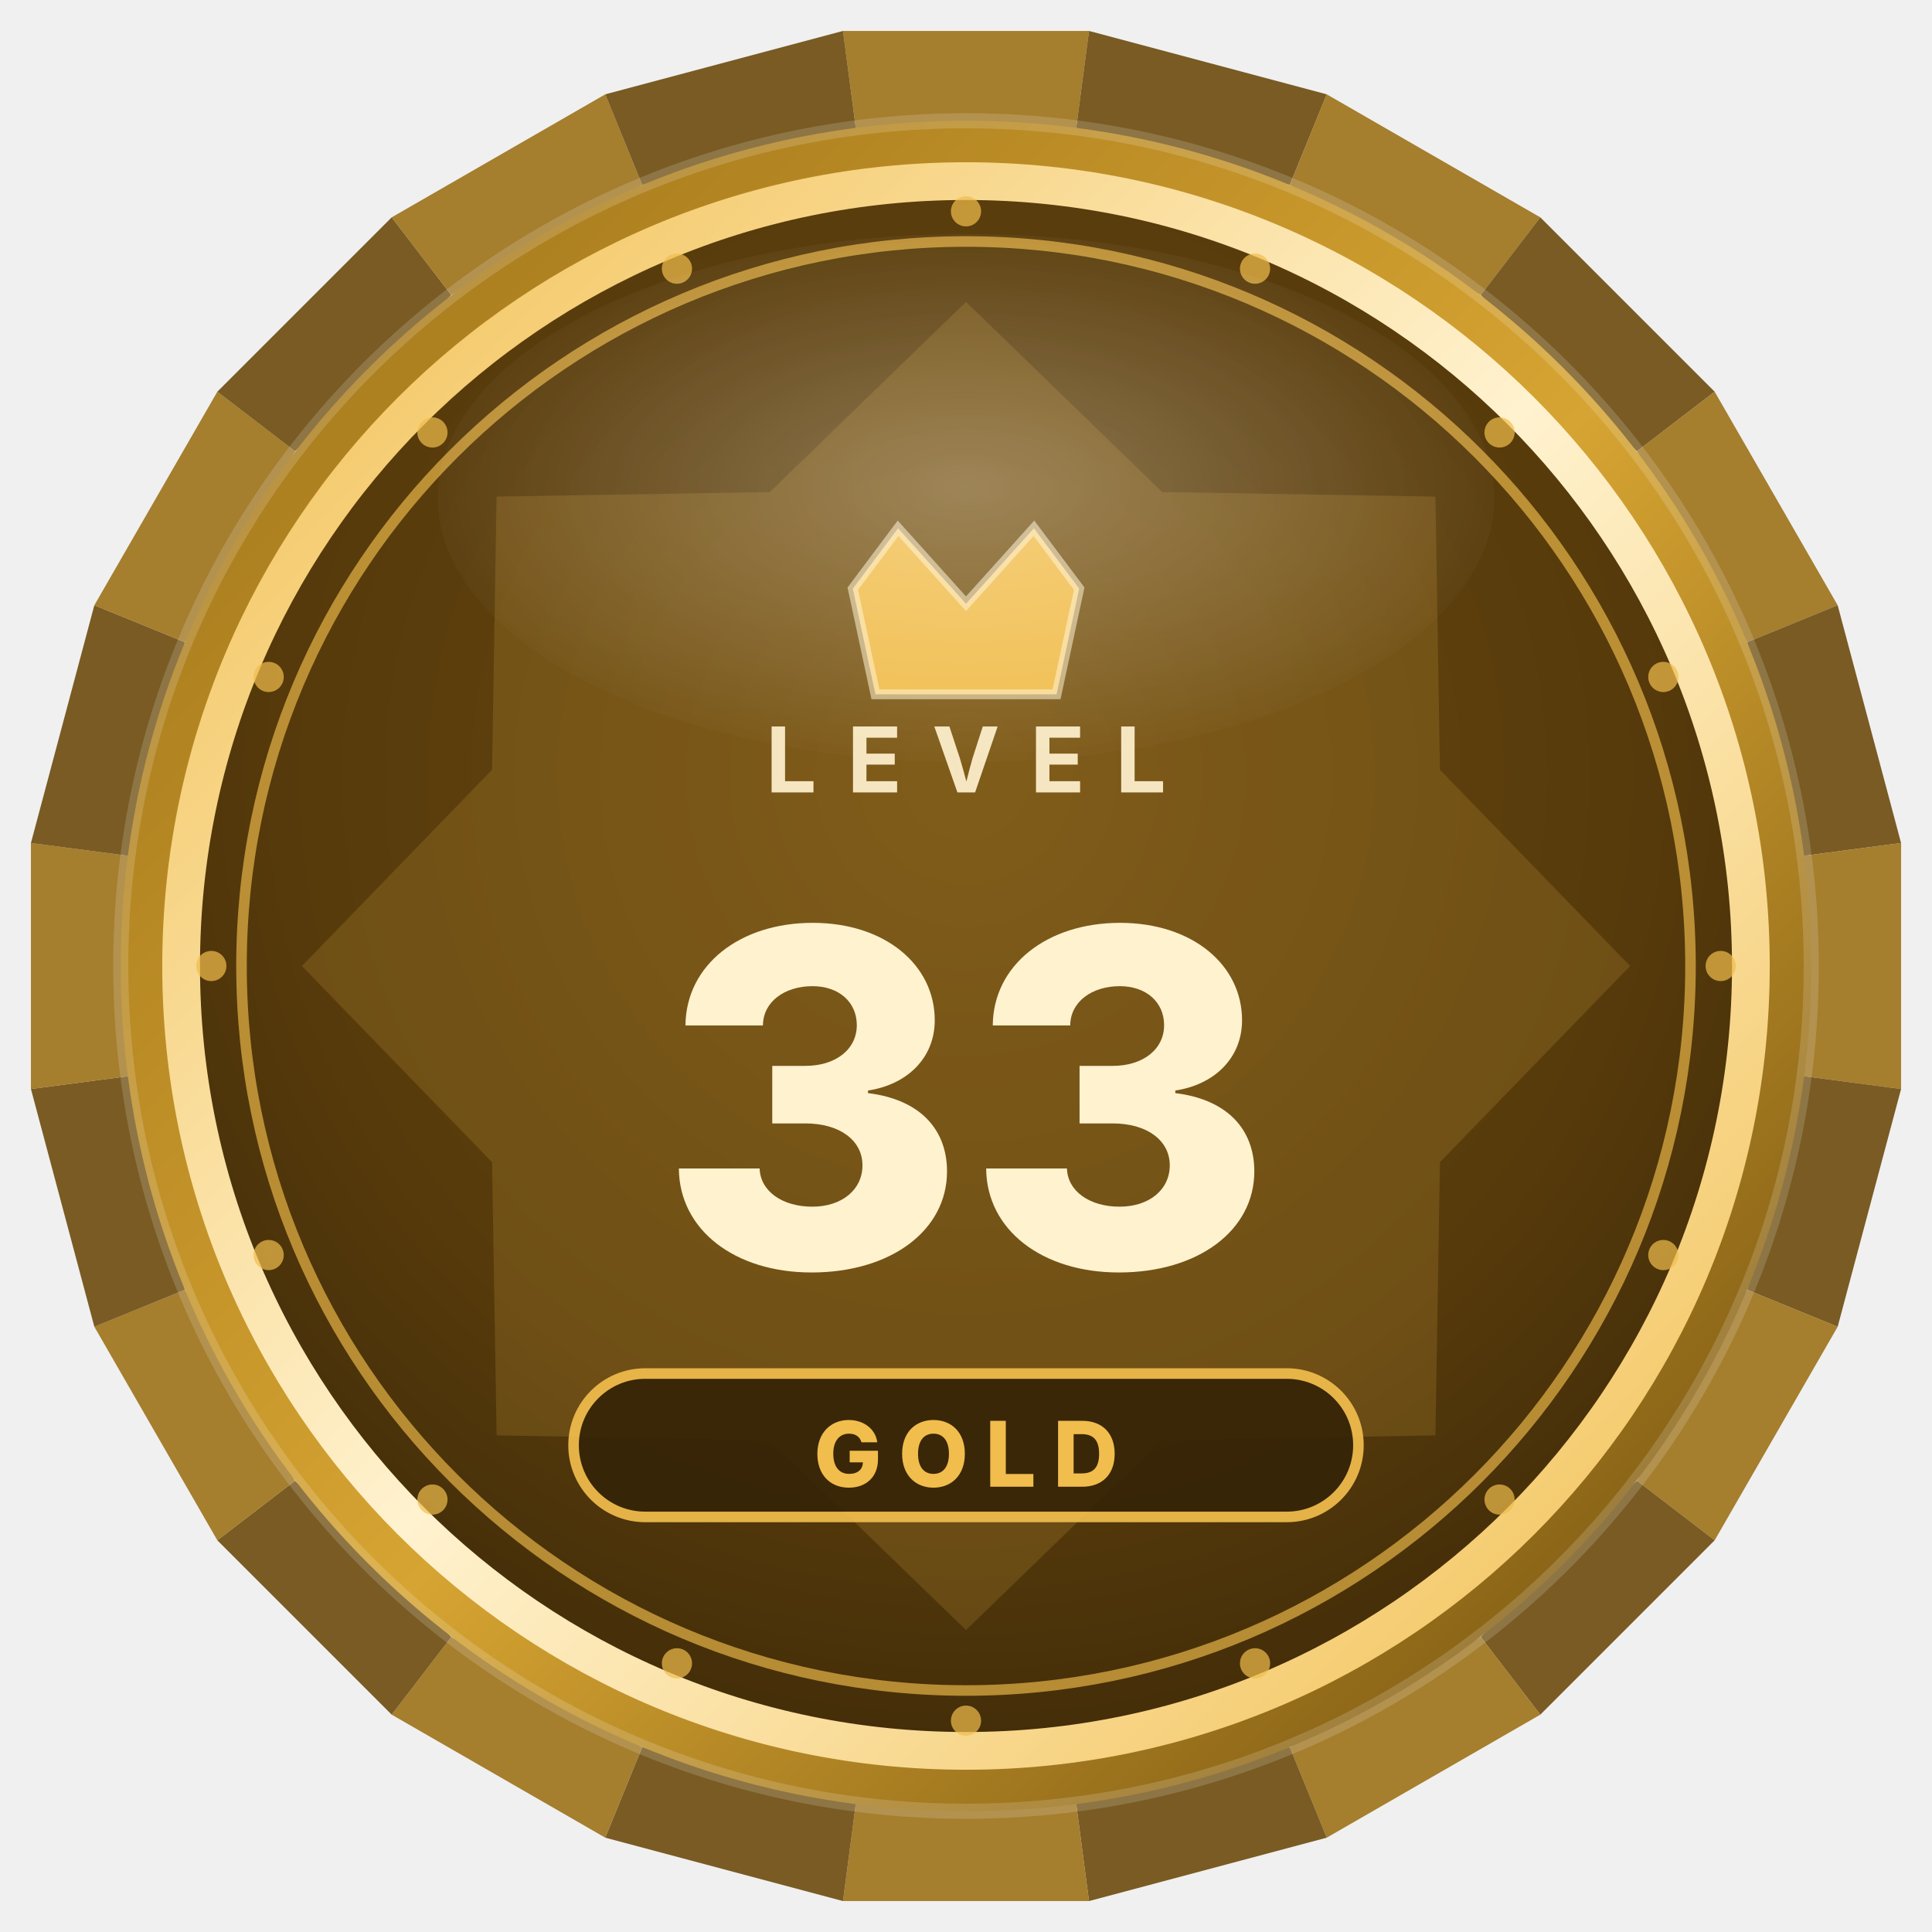
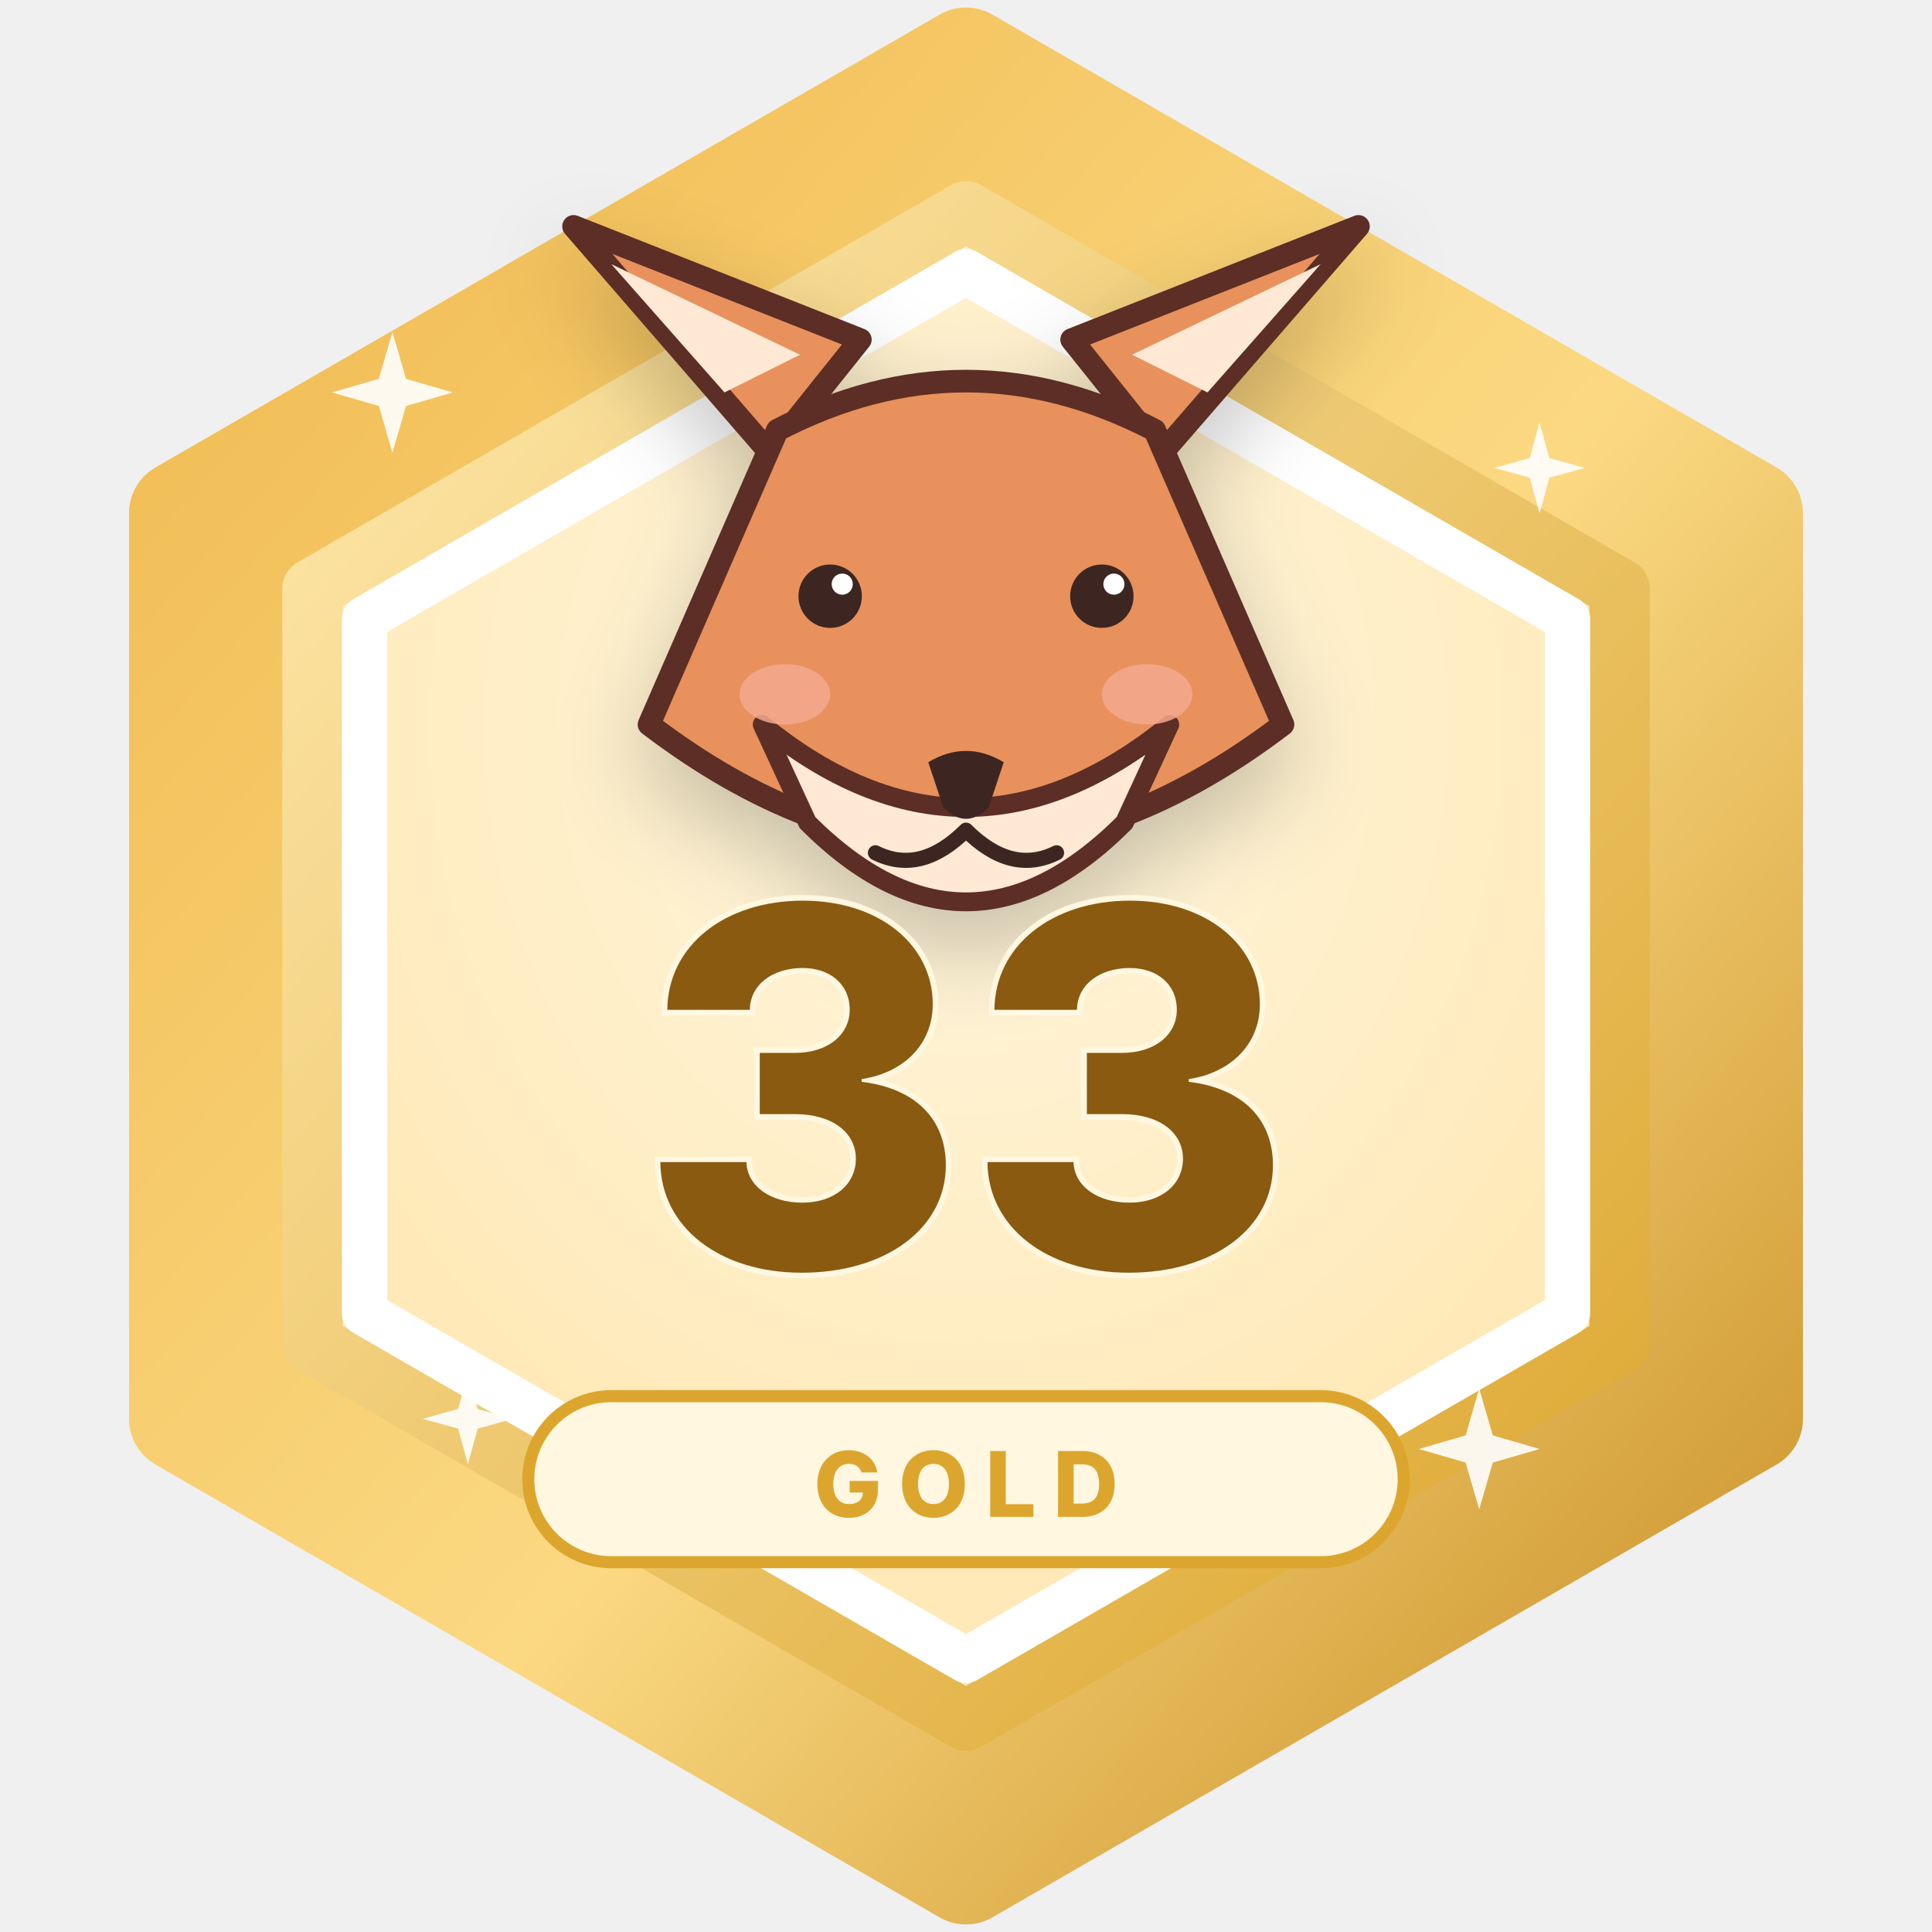
<svg xmlns="http://www.w3.org/2000/svg" viewBox="0 0 256 256" width="256" height="256" role="img" aria-label="Level 33 badge">
  <defs>
    <linearGradient id="o" x1="0%" y1="0%" x2="100%" y2="100%">
-       <stop offset="0%" stop-color="#9c7118" />
-       <stop offset="52%" stop-color="#d6a432" />
-       <stop offset="100%" stop-color="#6b4a0c" />
+       <stop offset="0%" stop-color="#f0b94e" />
+       <stop offset="55%" stop-color="#fbd982" />
+       <stop offset="100%" stop-color="#c78e24" />
    </linearGradient>
-     <radialGradient id="i" cx="50%" cy="38%" r="75%">
-       <stop offset="0%" stop-color="#6b4a10" />
-       <stop offset="58%" stop-color="#563a0b" />
-       <stop offset="100%" stop-color="#352407" />
+     <radialGradient id="i" cx="50%" cy="34%" r="80%">
+       <stop offset="0%" stop-color="#fff7e0" />
+       <stop offset="70%" stop-color="#ffe9b8" />
+       <stop offset="100%" stop-color="#ffe9b8" />
    </radialGradient>
    <linearGradient id="r" x1="0%" y1="0%" x2="100%" y2="100%">
-       <stop offset="0%" stop-color="#f1bd4c" />
-       <stop offset="50%" stop-color="#fff2cf" />
-       <stop offset="100%" stop-color="#f1bd4c" />
+       <stop offset="0%" stop-color="#ffe9ad" />
+       <stop offset="100%" stop-color="#dca62e" />
    </linearGradient>
-     <radialGradient id="s" cx="50%" cy="48%" r="55%">
-       <stop offset="0%" stop-color="#ffffff" stop-opacity="0.5" />
-       <stop offset="100%" stop-color="#ffffff" stop-opacity="0" />
-     </radialGradient>
+     <filter id="soft" x="-30%" y="-30%" width="160%" height="160%">
+       <feDropShadow dx="0" dy="5" stdDeviation="6" flood-color="#000000" flood-opacity="0.22" />
+     </filter>
  </defs>
-   <polygon points="111.7,4.1 144.3,4.1 142.6,17.0 113.4,17.0" fill="#9c7118" opacity="0.9" />
-   <polygon points="144.3,4.1 175.8,12.5 170.9,24.5 142.6,17.0" fill="#6b4a0c" opacity="0.9" />
-   <polygon points="175.8,12.5 204.1,28.8 196.2,39.1 170.9,24.5" fill="#9c7118" opacity="0.9" />
-   <polygon points="204.1,28.8 227.2,51.9 216.9,59.8 196.2,39.1" fill="#6b4a0c" opacity="0.9" />
-   <polygon points="227.2,51.9 243.5,80.2 231.5,85.1 216.9,59.8" fill="#9c7118" opacity="0.9" />
-   <polygon points="243.5,80.2 251.9,111.7 239.0,113.4 231.5,85.1" fill="#6b4a0c" opacity="0.9" />
-   <polygon points="251.9,111.7 251.9,144.3 239.0,142.6 239.0,113.4" fill="#9c7118" opacity="0.9" />
-   <polygon points="251.9,144.3 243.5,175.8 231.5,170.9 239.0,142.6" fill="#6b4a0c" opacity="0.9" />
-   <polygon points="243.5,175.8 227.2,204.1 216.9,196.2 231.5,170.9" fill="#9c7118" opacity="0.9" />
-   <polygon points="227.2,204.1 204.1,227.2 196.2,216.9 216.9,196.2" fill="#6b4a0c" opacity="0.9" />
-   <polygon points="204.1,227.2 175.8,243.5 170.9,231.5 196.2,216.9" fill="#9c7118" opacity="0.9" />
-   <polygon points="175.8,243.5 144.3,251.9 142.6,239.0 170.9,231.5" fill="#6b4a0c" opacity="0.9" />
-   <polygon points="144.3,251.9 111.7,251.9 113.4,239.0 142.6,239.0" fill="#9c7118" opacity="0.9" />
-   <polygon points="111.7,251.9 80.2,243.5 85.1,231.5 113.4,239.0" fill="#6b4a0c" opacity="0.9" />
-   <polygon points="80.2,243.5 51.9,227.2 59.8,216.9 85.1,231.5" fill="#9c7118" opacity="0.9" />
-   <polygon points="51.9,227.2 28.8,204.1 39.1,196.2 59.8,216.9" fill="#6b4a0c" opacity="0.9" />
-   <polygon points="28.8,204.1 12.5,175.8 24.5,170.9 39.1,196.2" fill="#9c7118" opacity="0.9" />
-   <polygon points="12.5,175.8 4.1,144.3 17.0,142.6 24.5,170.9" fill="#6b4a0c" opacity="0.9" />
-   <polygon points="4.1,144.3 4.1,111.7 17.0,113.4 17.0,142.6" fill="#9c7118" opacity="0.9" />
-   <polygon points="4.1,111.7 12.5,80.2 24.5,85.1 17.0,113.4" fill="#6b4a0c" opacity="0.9" />
-   <polygon points="12.5,80.2 28.8,51.9 39.1,59.8 24.5,85.1" fill="#9c7118" opacity="0.9" />
-   <polygon points="28.8,51.9 51.9,28.8 59.8,39.1 39.1,59.8" fill="#6b4a0c" opacity="0.9" />
-   <polygon points="51.9,28.8 80.2,12.5 85.1,24.5 59.8,39.1" fill="#9c7118" opacity="0.9" />
-   <polygon points="80.2,12.5 111.7,4.1 113.4,17.0 85.1,24.5" fill="#6b4a0c" opacity="0.9" />
-   <circle cx="128" cy="128" r="112" fill="url(#o)" stroke="#ffffff" stroke-width="2" stroke-opacity="0.16" />
-   <circle cx="128" cy="128" r="104" fill="url(#i)" stroke="url(#r)" stroke-width="5" />
-   <circle cx="128" cy="128" r="96" fill="none" stroke="#f1bd4c" stroke-width="1.4" stroke-opacity="0.65" />
-   <polygon points="128.0,40.0 154.0,65.2 190.2,65.8 190.8,102.0 216.0,128.0 190.8,154.0 190.2,190.2 154.0,190.8 128.0,216.0 102.0,190.8 65.8,190.2 65.2,154.0 40.0,128.0 65.2,102.0 65.8,65.8 102.0,65.2" fill="#f1bd4c" opacity="0.16" />
-   <circle cx="128.0" cy="28.0" r="2" fill="#f1bd4c" opacity="0.7" />
-   <circle cx="166.3" cy="35.6" r="2" fill="#f1bd4c" opacity="0.7" />
-   <circle cx="198.7" cy="57.3" r="2" fill="#f1bd4c" opacity="0.7" />
-   <circle cx="220.4" cy="89.7" r="2" fill="#f1bd4c" opacity="0.7" />
-   <circle cx="228.0" cy="128.0" r="2" fill="#f1bd4c" opacity="0.7" />
-   <circle cx="220.4" cy="166.3" r="2" fill="#f1bd4c" opacity="0.7" />
-   <circle cx="198.7" cy="198.7" r="2" fill="#f1bd4c" opacity="0.7" />
-   <circle cx="166.3" cy="220.4" r="2" fill="#f1bd4c" opacity="0.7" />
-   <circle cx="128.0" cy="228.0" r="2" fill="#f1bd4c" opacity="0.7" />
-   <circle cx="89.7" cy="220.4" r="2" fill="#f1bd4c" opacity="0.7" />
-   <circle cx="57.3" cy="198.7" r="2" fill="#f1bd4c" opacity="0.7" />
-   <circle cx="35.6" cy="166.3" r="2" fill="#f1bd4c" opacity="0.7" />
-   <circle cx="28.0" cy="128.0" r="2" fill="#f1bd4c" opacity="0.7" />
-   <circle cx="35.6" cy="89.7" r="2" fill="#f1bd4c" opacity="0.7" />
-   <circle cx="57.3" cy="57.3" r="2" fill="#f1bd4c" opacity="0.7" />
-   <circle cx="89.7" cy="35.6" r="2" fill="#f1bd4c" opacity="0.7" />
-   <path d="M113 78 L119 70 L128 80 L137 70 L143 78 L140 92 L116 92 Z" fill="#f1bd4c" stroke="#fff2cf" stroke-width="1.3" stroke-opacity="0.55" />
-   <ellipse cx="128" cy="66" rx="70" ry="35" fill="url(#s)" opacity="0.55" />
-   <text x="128" y="105" text-anchor="middle" fill="#fff2cf" font-family="Inter, Arial, sans-serif" font-size="12" font-weight="700" letter-spacing="4" opacity="0.92">LEVEL</text>
-   <text x="128" y="168" text-anchor="middle" fill="#fff2cf" font-family="Inter, Arial, sans-serif" font-size="62" font-weight="800">33</text>
-   <rect x="76" y="182" width="104" height="19" rx="9.5" fill="#352407" stroke="#f1bd4c" stroke-width="1.4" opacity="0.92" />
-   <text x="128" y="197" text-anchor="middle" fill="#f1bd4c" font-family="Inter, Arial, sans-serif" font-size="12" font-weight="800" letter-spacing="2.2">GOLD</text>
+   <polygon points="128.0,8.0 231.9,68.0 231.9,188.0 128.0,248.0 24.1,188.0 24.1,68.0" fill="url(#o)" stroke="url(#o)" stroke-width="14" stroke-linejoin="round" />
+   <polygon points="128.0,28.0 214.6,78.0 214.6,178.0 128.0,228.0 41.4,178.0 41.4,78.0" fill="url(#i)" stroke="url(#r)" stroke-width="8" stroke-linejoin="round" />
+   <polygon points="128.0,36.0 207.7,82.0 207.7,174.0 128.0,220.0 48.3,174.0 48.3,82.0" fill="none" stroke="#ffffff" stroke-width="6" stroke-linejoin="round" />
+   <path d="M52 44 L53.8 50.2 L60 52 L53.8 53.8 L52 60 L50.2 53.8 L44 52 L50.2 50.2 Z" fill="#ffffff" opacity="0.9" />
+   <path d="M204 56 L205.3 60.7 L210 62 L205.3 63.3 L204 68 L202.7 63.3 L198 62 L202.7 60.7 Z" fill="#ffffff" opacity="0.9" />
+   <path d="M62 182 L63.3 186.7 L68 188 L63.3 189.3 L62 194 L60.7 189.3 L56 188 L60.7 186.7 Z" fill="#ffffff" opacity="0.9" />
+   <path d="M196 184 L197.8 190.2 L204 192 L197.8 193.8 L196 200 L194.2 193.8 L188 192 L194.2 190.2 Z" fill="#ffffff" opacity="0.9" />
+   <g filter="url(#soft)">
+     <g id="echo">
+       <path d="M102 60 L76 30 L114 45 Z" fill="#e8915b" stroke="#5b2f26" stroke-width="3" stroke-linejoin="round" />
+       <path d="M154 60 L180 30 L142 45 Z" fill="#e8915b" stroke="#5b2f26" stroke-width="3" stroke-linejoin="round" />
+       <path d="M96 52 L81 35 L106 47 Z" fill="#ffe9d4" />
+       <path d="M160 52 L175 35 L150 47 Z" fill="#ffe9d4" />
+       <path d="M103 57 Q128 44 153 57 L170 96 Q128 128 86 96 Z" fill="#e8915b" stroke="#5b2f26" stroke-width="3" stroke-linejoin="round" />
+       <path d="M101 96 Q128 118 155 96 L149 109 Q128 130 107 109 Z" fill="#ffe9d4" stroke="#5b2f26" stroke-width="2.5" stroke-linejoin="round" />
+       <circle cx="110" cy="79" r="4.2" fill="#3c2620" />
+       <circle cx="146" cy="79" r="4.2" fill="#3c2620" />
+       <circle cx="111.6" cy="77.4" r="1.4" fill="#ffffff" />
+       <circle cx="147.6" cy="77.4" r="1.4" fill="#ffffff" />
+       <path d="M123 101 Q128 98 133 101 L131 107 Q128 110 125 107 Z" fill="#3c2620" />
+       <path d="M128 110 Q122 116 116 113 M128 110 Q134 116 140 113" fill="none" stroke="#3c2620" stroke-width="2" stroke-linecap="round" />
+       <ellipse cx="104" cy="92" rx="6" ry="4" fill="#f5a88f" opacity="0.85" />
+       <ellipse cx="152" cy="92" rx="6" ry="4" fill="#f5a88f" opacity="0.85" />
+     </g>
+   </g>
+   <text x="128" y="168" text-anchor="middle" fill="#8a5a10" font-family="Inter, Arial, sans-serif" font-size="66" font-weight="800" stroke="#fff7e0" stroke-width="1.5" paint-order="stroke">33</text>
+   <rect x="70" y="185" width="116" height="22" rx="11" fill="#fff7e0" stroke="#dca62e" stroke-width="1.6" />
+   <text x="128" y="201" text-anchor="middle" fill="#dca62e" font-family="Inter, Arial, sans-serif" font-size="12" font-weight="800" letter-spacing="2.2">GOLD</text>
</svg>
